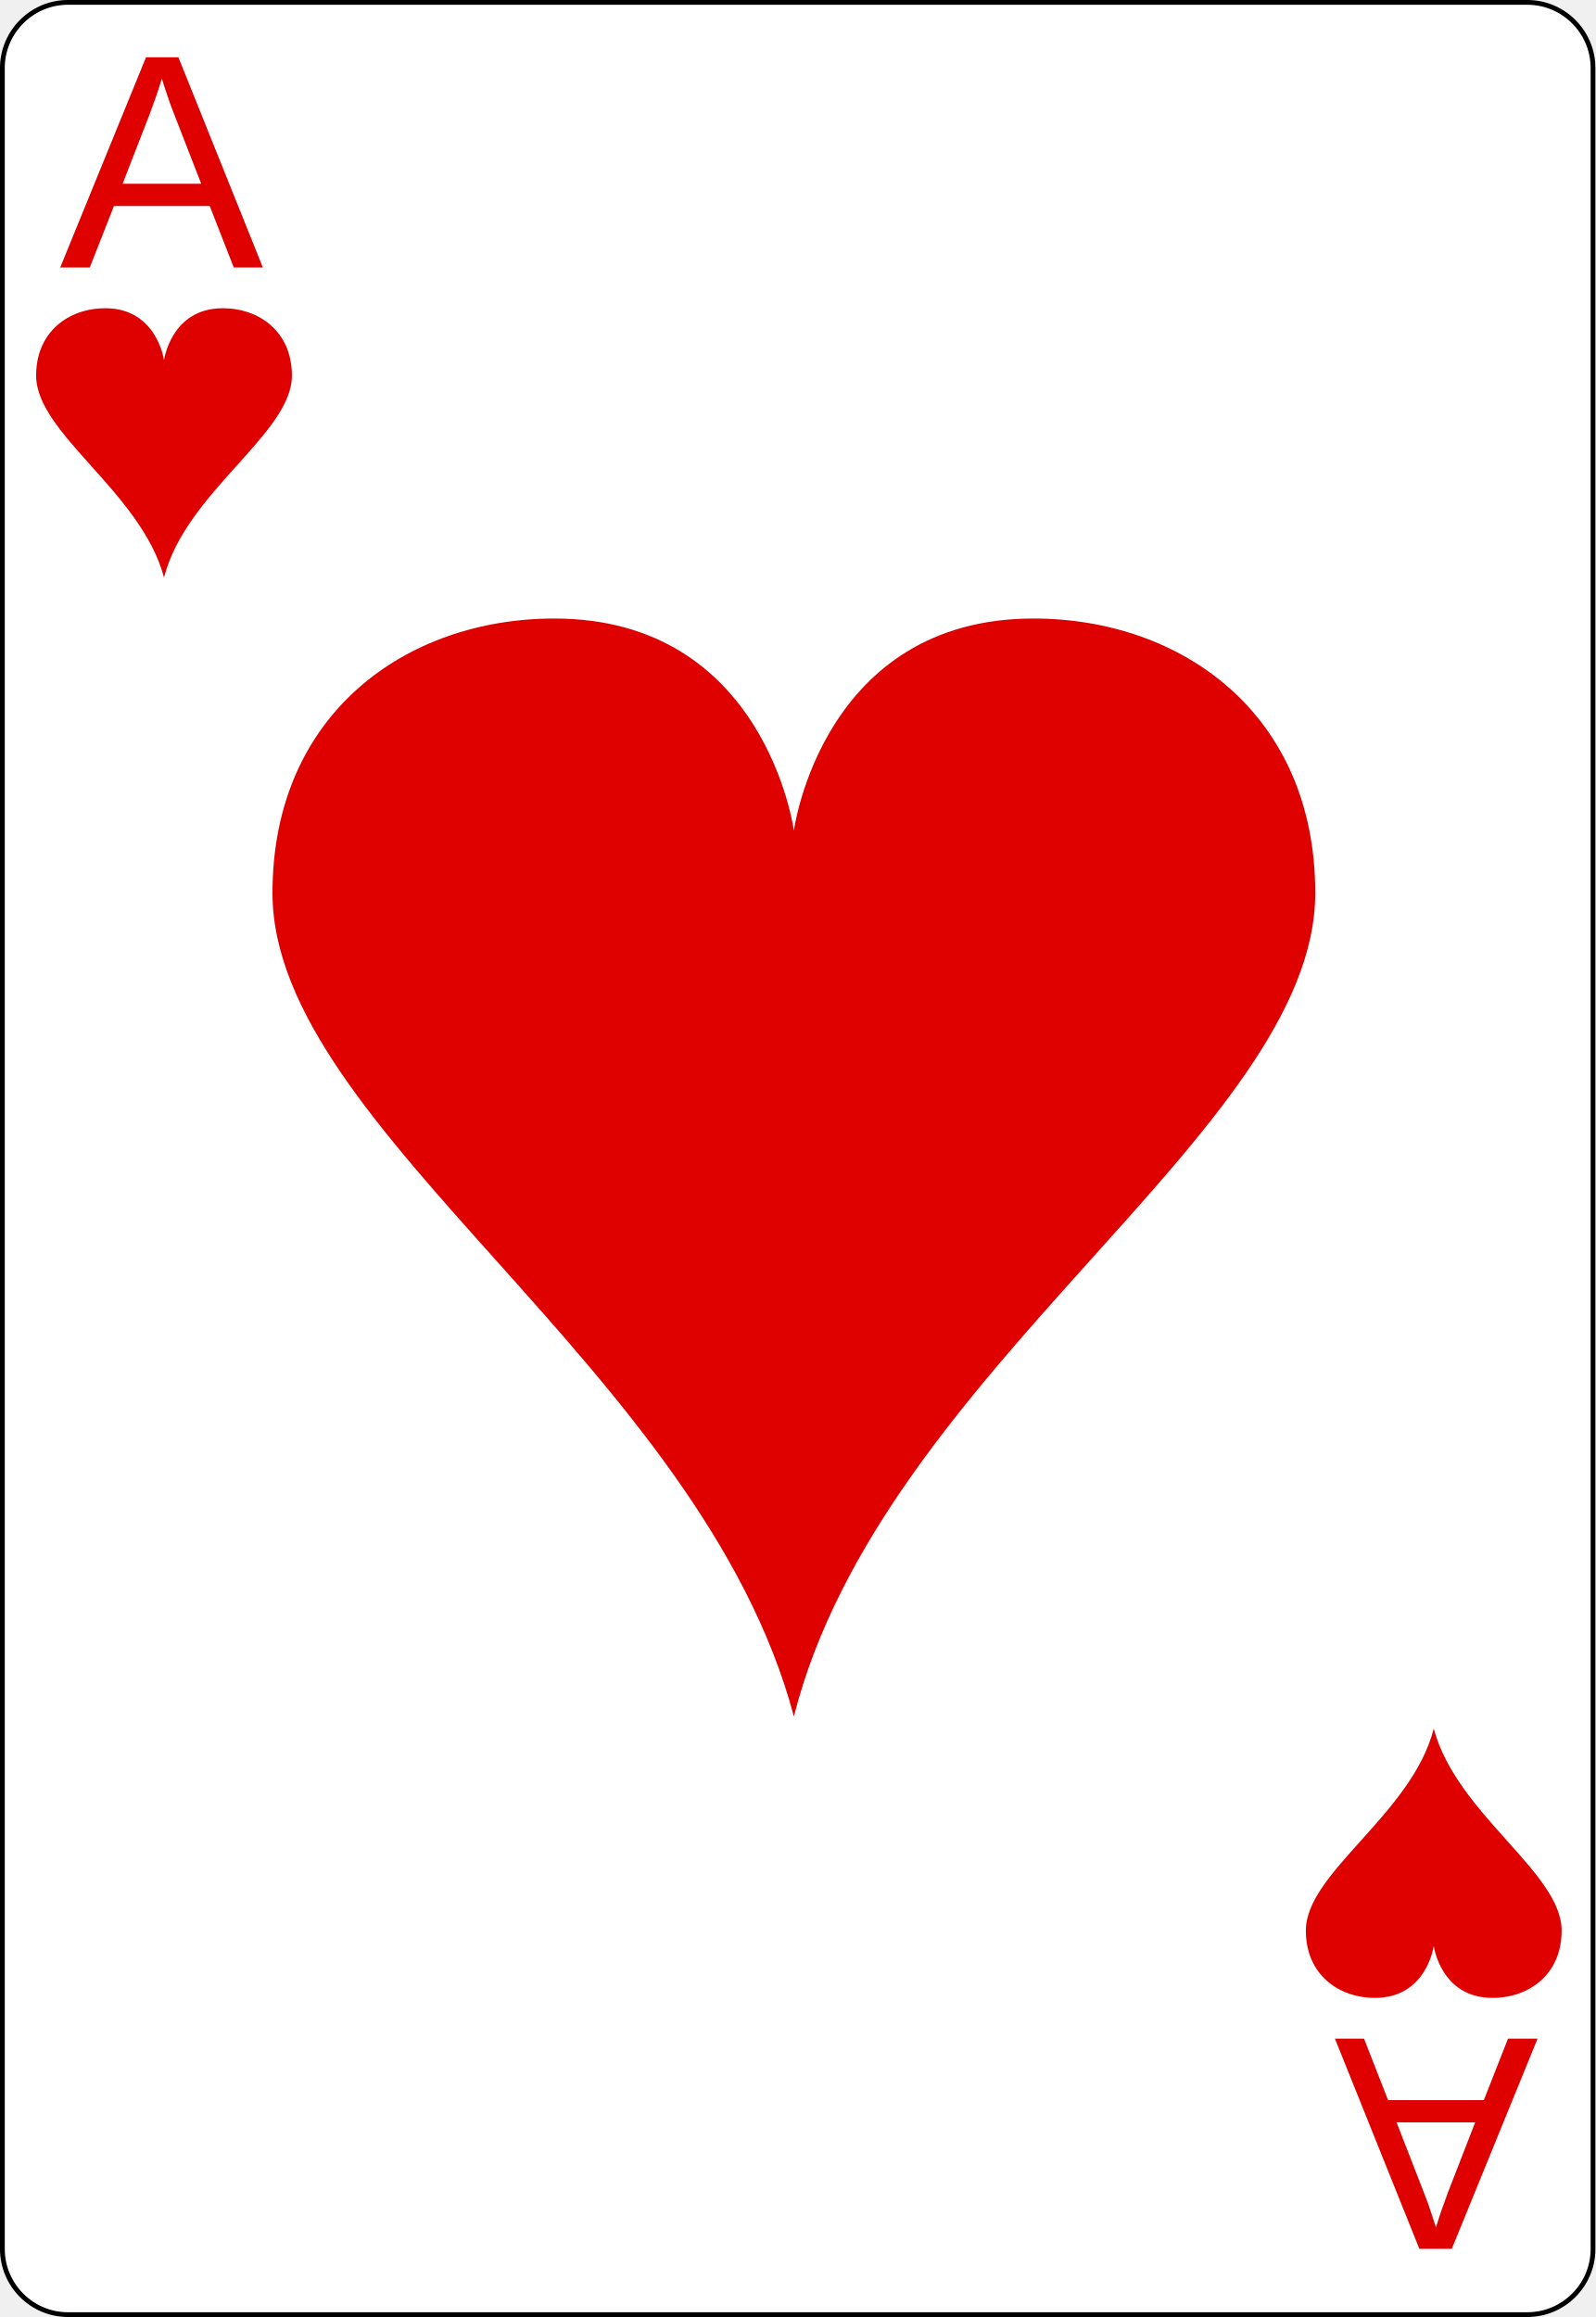
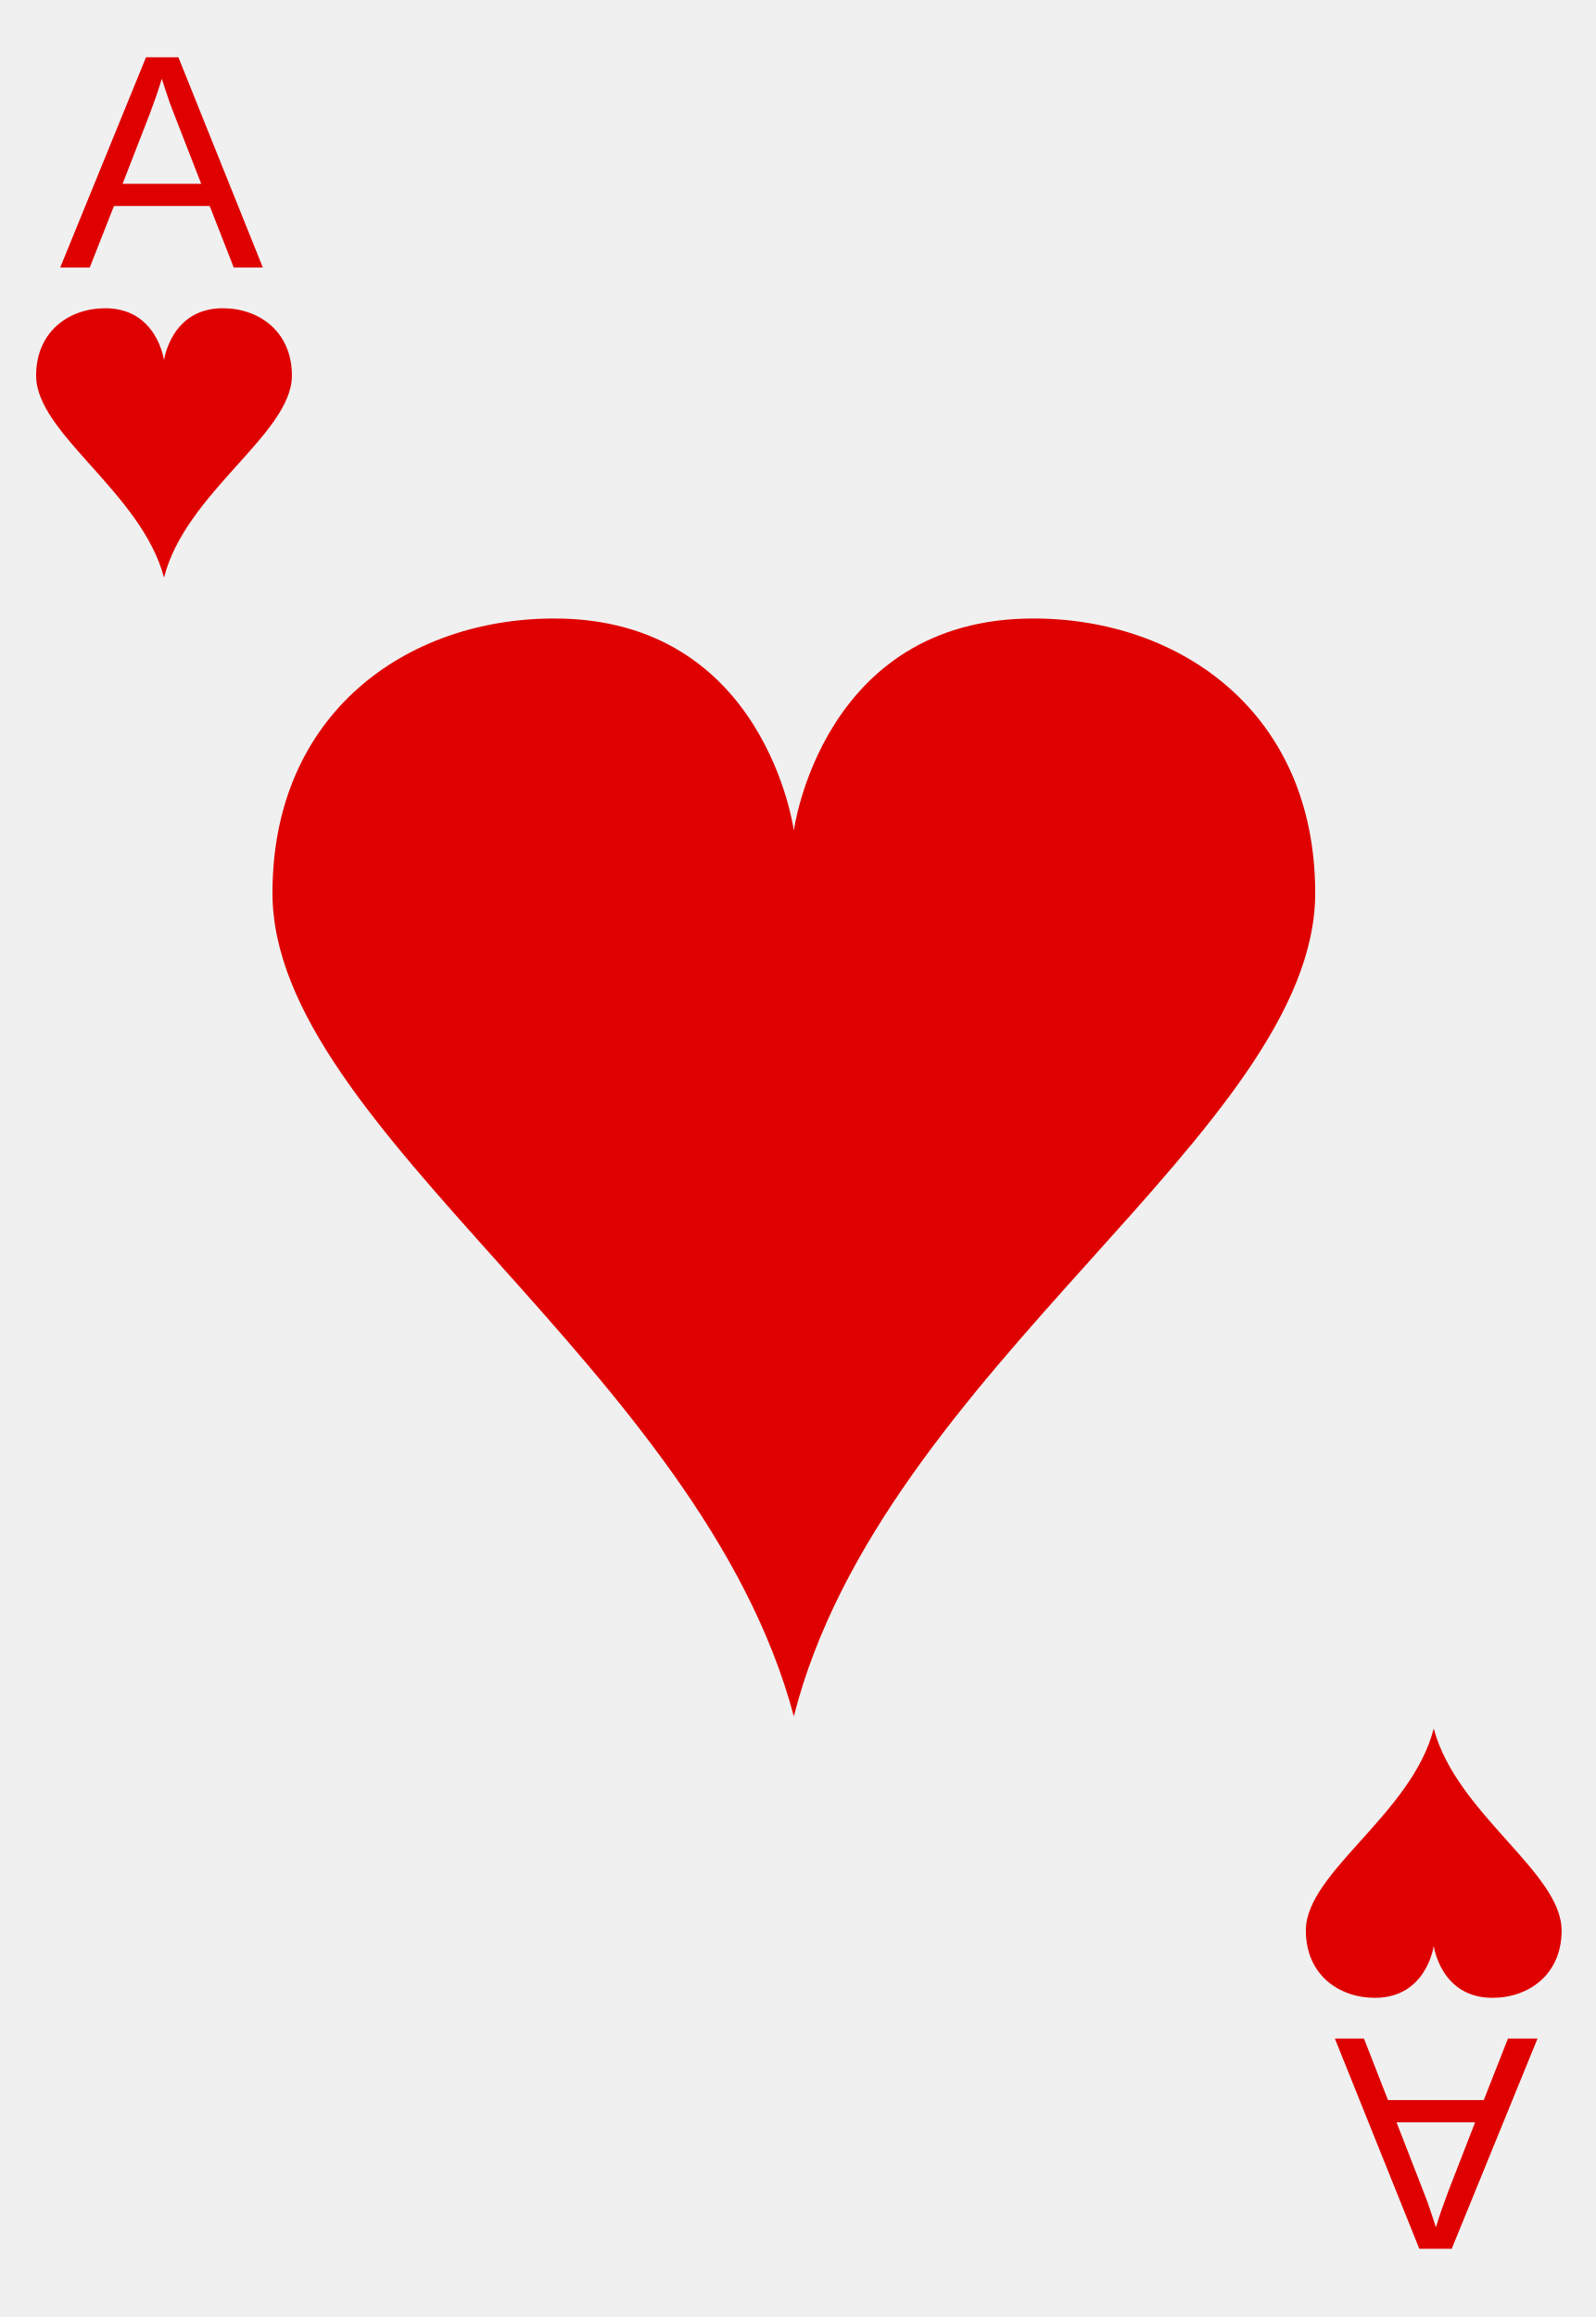
- <svg xmlns="http://www.w3.org/2000/svg" xml:space="preserve" width="222.783" height="323.556" viewBox="0 0 167.087 242.667">
-   <g style="fill-rule:nonzero;clip-rule:nonzero;stroke:#000;stroke-miterlimit:4">
-     <path d="M166.837 235.548c0 3.777-3.087 6.869-6.871 6.869H7.11c-3.775 0-6.861-3.092-6.861-6.87V7.12C.25 3.343 3.336.25 7.11.25h152.856c3.784 0 6.87 3.093 6.87 6.87v228.428z" style="fill:#fff;stroke-width:.5" />
+ <svg xmlns="http://www.w3.org/2000/svg" width="222.78" height="323.56" version="1.1" viewBox="0 0 167.09 242.67">
+   <text x="6.246" y="28.013" style="fill:#df0000;font-family:Bitstream Vera Sans;font-size:32px;font-weight:400;letter-spacing:0;line-height:125%;word-spacing:0" xml:space="preserve">
+     <tspan x="6.246" y="28.013" style="fill:#df0000;font-family:Arial;font-weight:400">A</tspan>
+   </text>
+   <g style="fill:#df0000">
+     <path transform="matrix(6.8256 0 0 6.3881 83.142 122.27)" d="M3.676-9C.433-9 0-5.523 0-5.523S-.433-9-3.676-9C-5.946-9-8-7.441-8-4.5-8-.614-1.42 3.294 0 9 1.352 3.299 8-.614 8-4.5 8-7.441 5.946-9 3.676-9z" style="fill:#df0000" />
  </g>
-   <text xml:space="preserve" x="6.246" y="28.013" style="font-size:32px;font-style:normal;font-weight:400;line-height:125%;letter-spacing:0;word-spacing:0;fill:#df0000;fill-opacity:1;stroke:none;font-family:Bitstream Vera Sans">
-     <tspan x="6.246" y="28.013" style="font-style:normal;font-variant:normal;font-weight:400;font-stretch:normal;font-family:Arial;-inkscape-font-specification:Arial;fill:#df0000;fill-opacity:1">A</tspan>
+   <path transform="matrix(1.6743 0 0 1.567 17.178 46.385)" d="M3.676-9C.433-9 0-5.523 0-5.523S-.433-9-3.676-9C-5.946-9-8-7.441-8-4.5-8-.614-1.42 3.294 0 9 1.352 3.299 8-.614 8-4.5 8-7.441 5.946-9 3.676-9z" style="fill:#df0000" />
+   <text transform="scale(-1)" x="-161.088" y="-213.515" style="fill:#df0000;font-family:Bitstream Vera Sans;font-size:32px;font-weight:400;letter-spacing:0;line-height:125%;word-spacing:0" xml:space="preserve">
+     <tspan x="-161.088" y="-213.515" style="fill:#df0000;font-family:Arial;font-weight:400">A</tspan>
  </text>
-   <g style="stroke:none;fill:#df0000;fill-opacity:1">
-     <path d="M3.676-9C.433-9 0-5.523 0-5.523S-.433-9-3.676-9C-5.946-9-8-7.441-8-4.5-8-.614-1.42 3.294 0 9 1.352 3.299 8-.614 8-4.5 8-7.441 5.946-9 3.676-9z" style="fill:#df0000;fill-opacity:1;stroke:none" transform="matrix(6.8256 0 0 6.38811 83.142 122.273)" />
-   </g>
-   <path d="M3.676-9C.433-9 0-5.523 0-5.523S-.433-9-3.676-9C-5.946-9-8-7.441-8-4.5-8-.614-1.42 3.294 0 9 1.352 3.299 8-.614 8-4.5 8-7.441 5.946-9 3.676-9z" style="fill:#df0000;fill-opacity:1" transform="matrix(1.6743 0 0 1.567 17.178 46.385)" />
-   <text xml:space="preserve" x="-161.088" y="-213.515" style="font-size:32px;font-style:normal;font-weight:400;line-height:125%;letter-spacing:0;word-spacing:0;fill:#df0000;fill-opacity:1;stroke:none;font-family:Bitstream Vera Sans" transform="scale(-1)">
-     <tspan x="-161.088" y="-213.515" style="font-style:normal;font-variant:normal;font-weight:400;font-stretch:normal;fill:#df0000;fill-opacity:1;font-family:Arial;-inkscape-font-specification:Arial">A</tspan>
-   </text>
-   <path d="M3.676-9C.433-9 0-5.523 0-5.523S-.433-9-3.676-9C-5.946-9-8-7.441-8-4.5-8-.614-1.42 3.294 0 9 1.352 3.299 8-.614 8-4.5 8-7.441 5.946-9 3.676-9z" style="fill:#df0000;fill-opacity:1" transform="matrix(-1.6743 0 0 -1.567 150.156 195.143)" />
+   <path transform="matrix(-1.6743 0 0 -1.567 150.16 195.14)" d="M3.676-9C.433-9 0-5.523 0-5.523S-.433-9-3.676-9C-5.946-9-8-7.441-8-4.5-8-.614-1.42 3.294 0 9 1.352 3.299 8-.614 8-4.5 8-7.441 5.946-9 3.676-9z" style="fill:#df0000" />
</svg>
